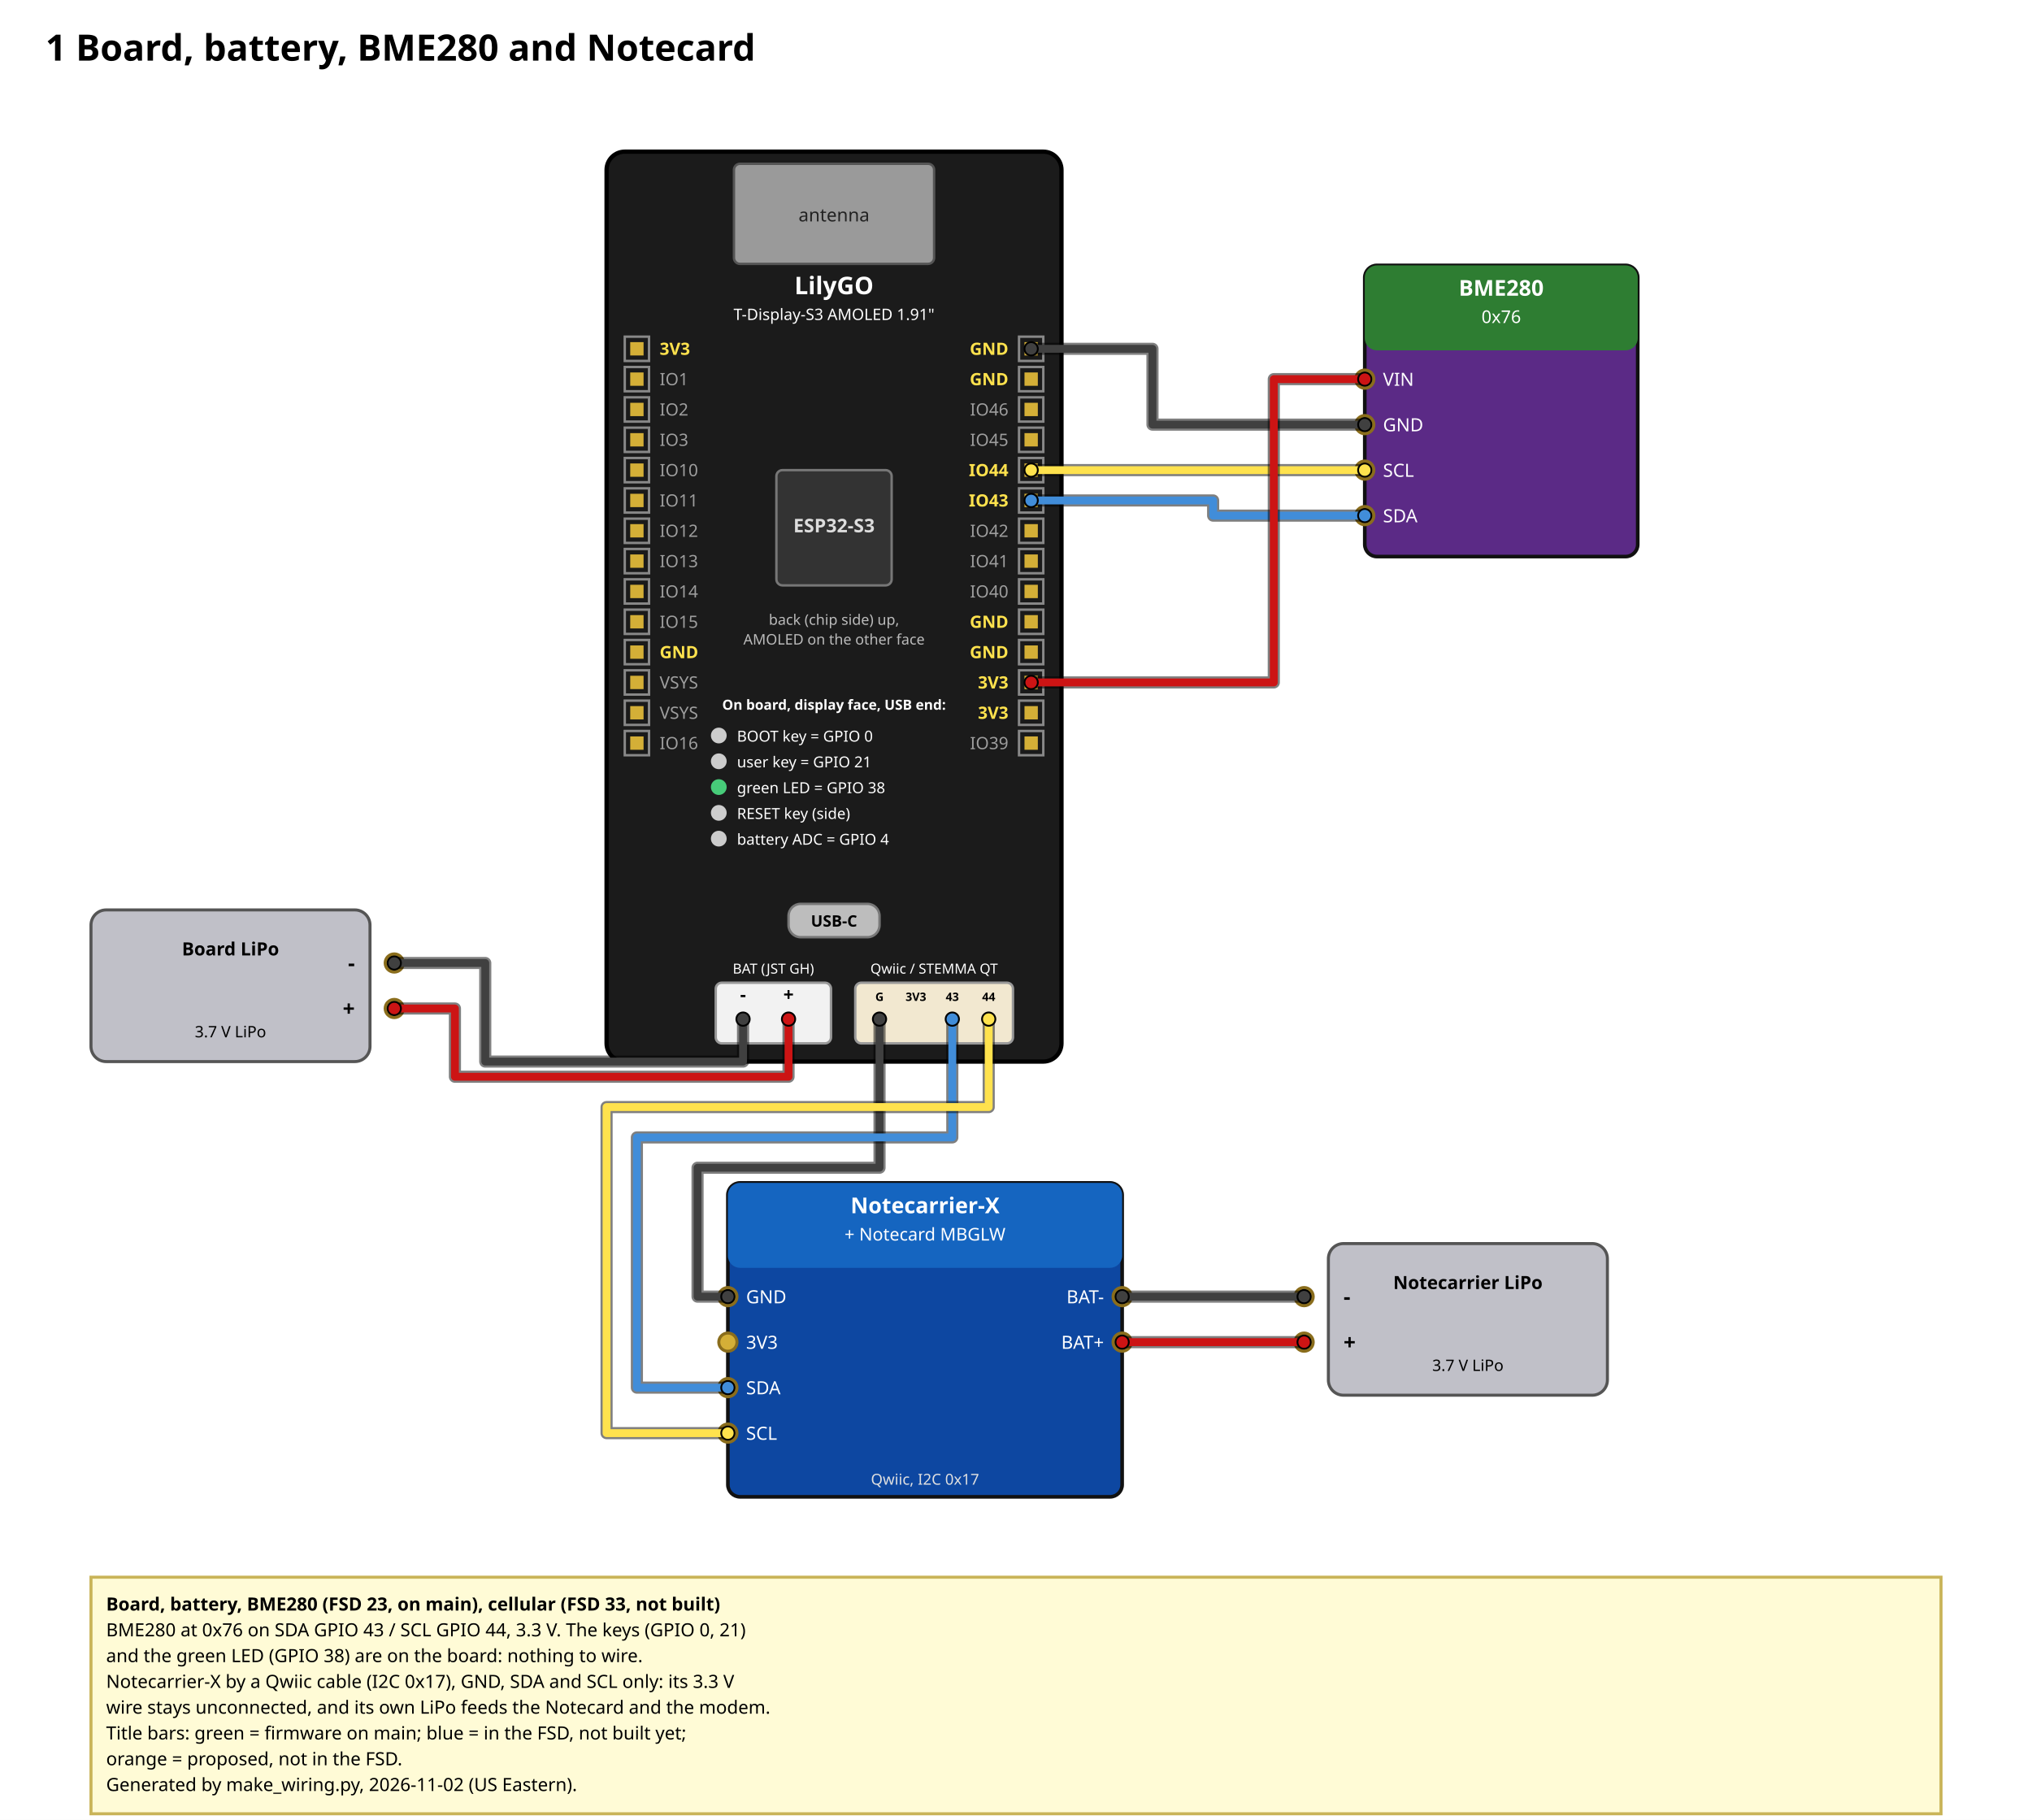
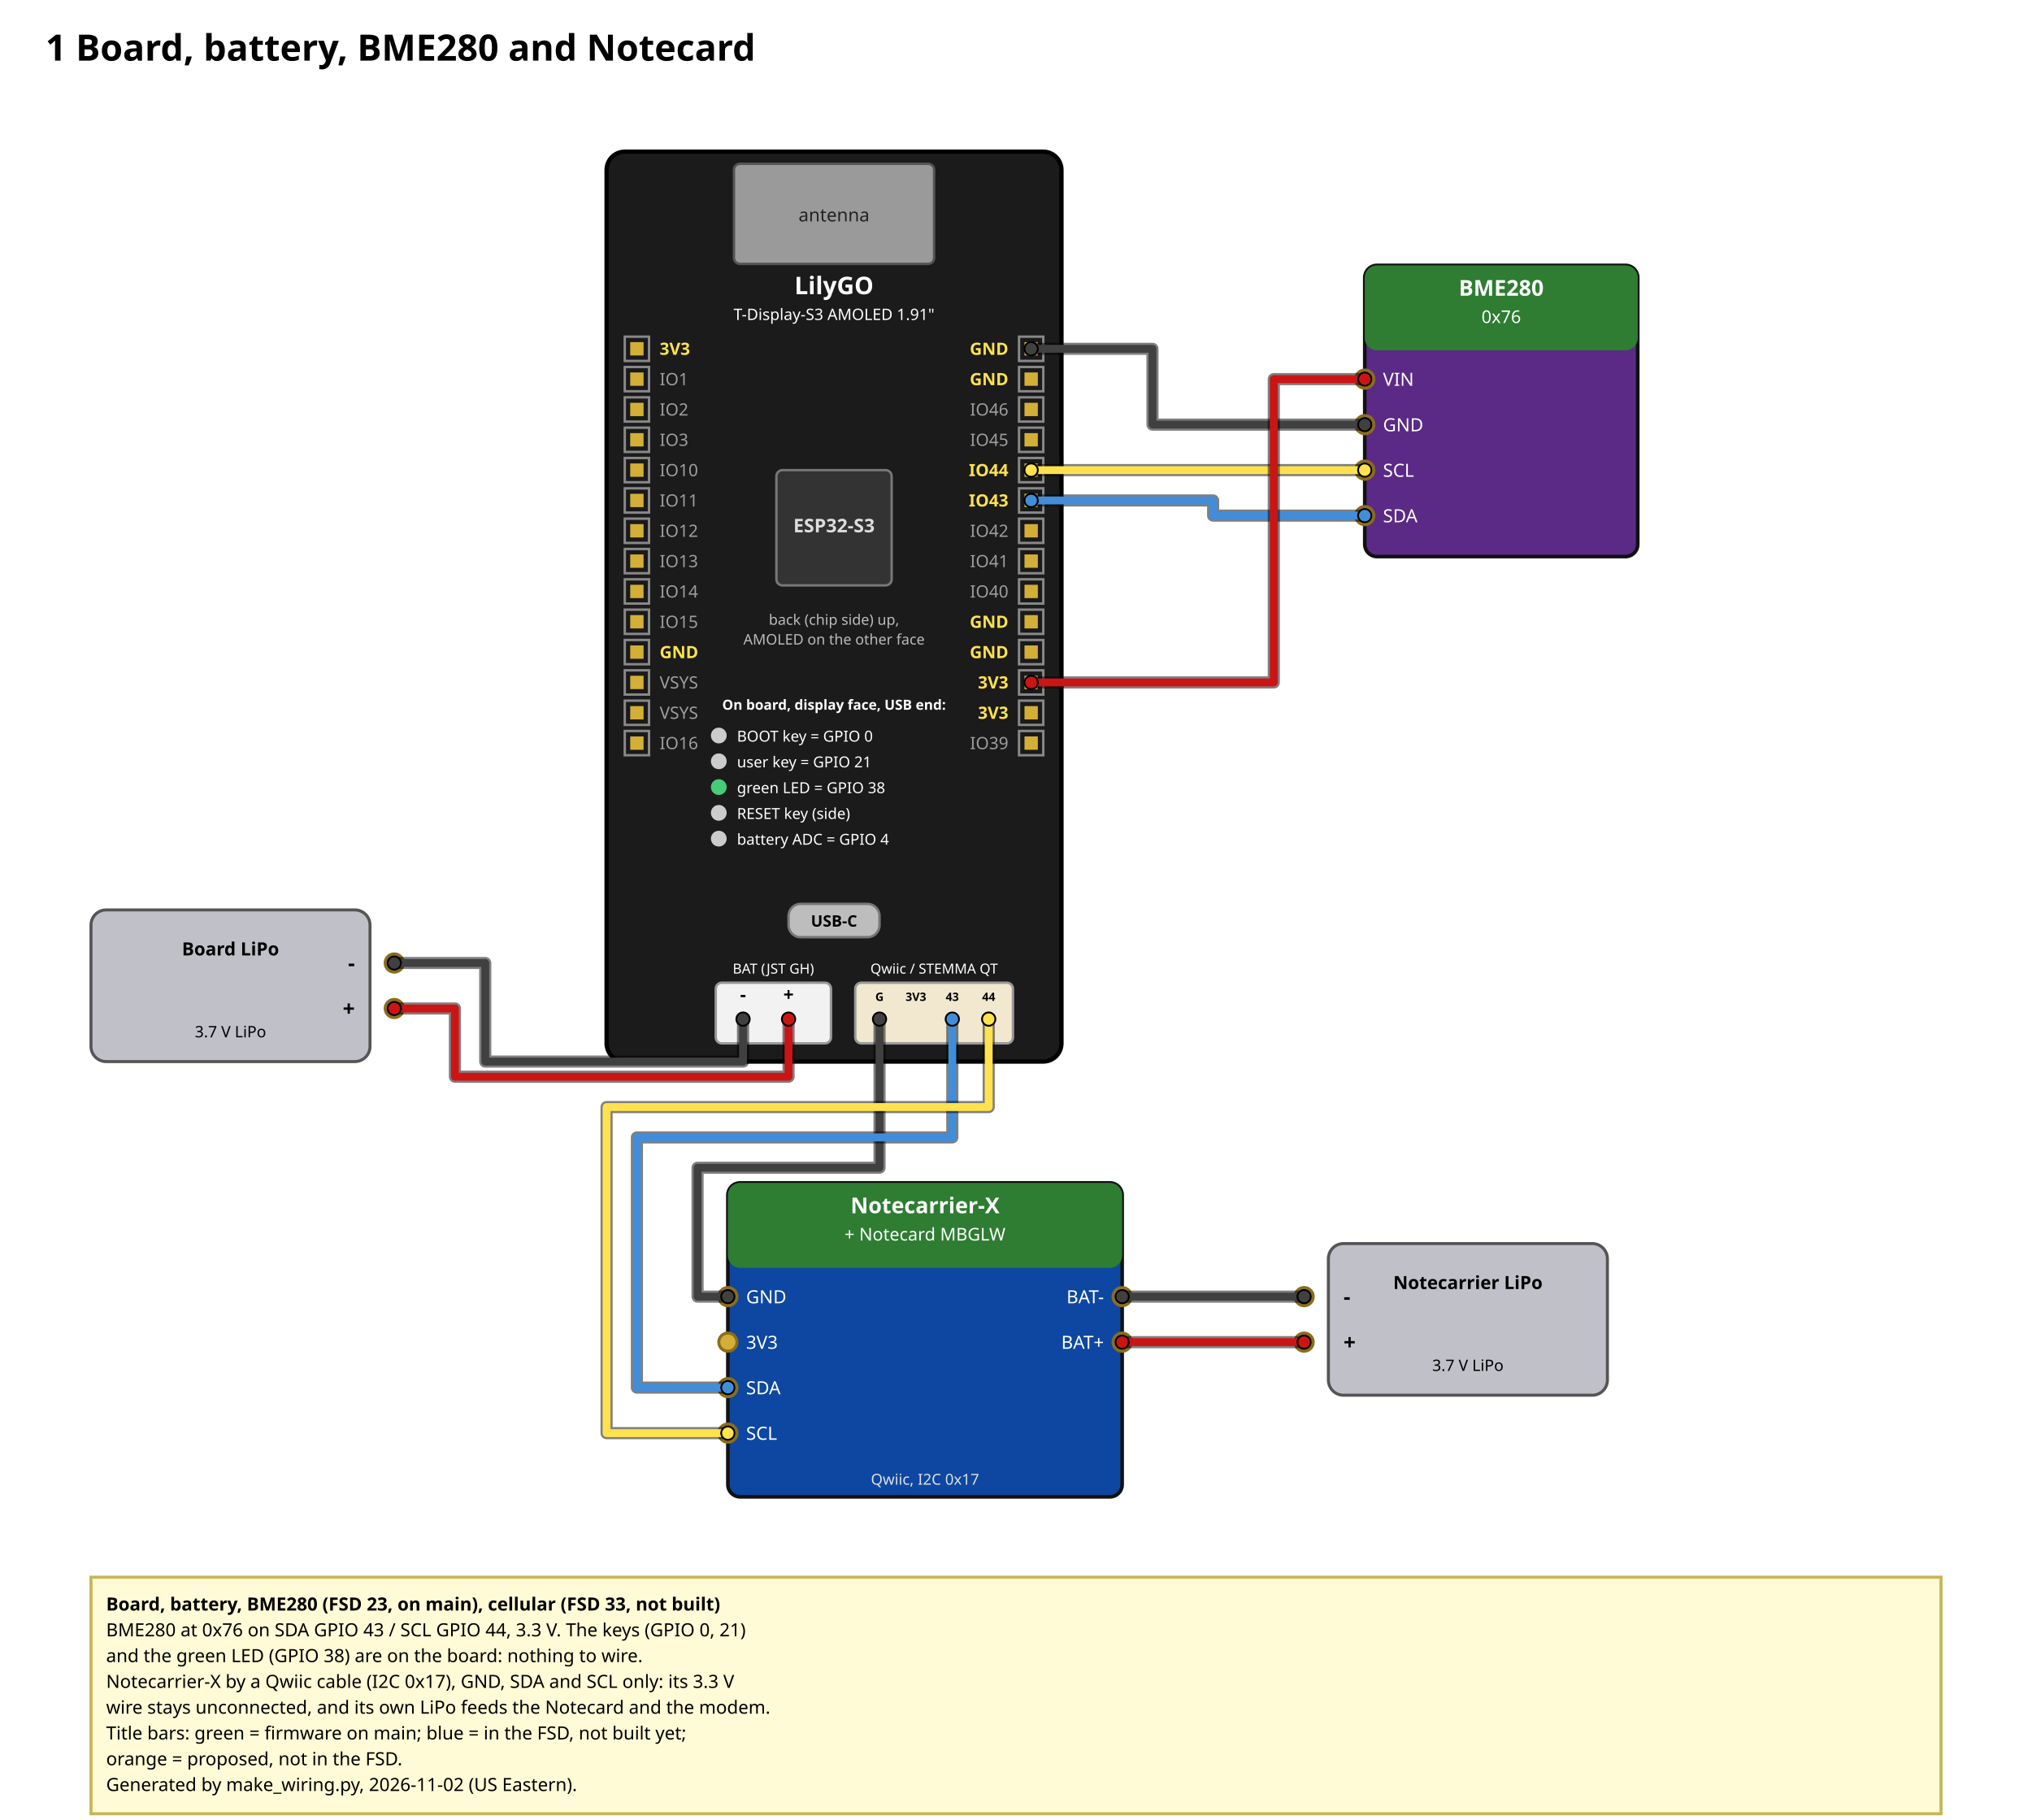
<svg xmlns="http://www.w3.org/2000/svg" width="1206" height="1080" viewBox="0 0 6700 6000">
  <rect x="0" y="0" width="6700" height="6000" fill="#ffffff" />
  <text x="150" y="200" font-family="Droid Sans" font-size="120" text-anchor="start" font-weight="bold" fill="#000000">1  Board, battery, BME280 and Notecard</text>
  <g transform="translate(2000 500)">
    <rect x="0" y="0" width="1500" height="3000" rx="60" fill="#1b1b1b" stroke="#000000" stroke-width="14" />
    <rect x="420" y="40" width="660" height="330" rx="20" fill="#9a9a9a" stroke="#555555" stroke-width="8" />
    <text x="750" y="230" font-family="Droid Sans" font-size="60" text-anchor="middle" font-weight="normal" fill="#222222">antenna</text>
    <rect x="560" y="1050" width="380" height="380" rx="20" fill="#333333" stroke="#777777" stroke-width="8" />
    <text x="750" y="1255" font-family="Droid Sans" font-size="62" text-anchor="middle" font-weight="bold" fill="#dddddd">ESP32-S3</text>
    <text x="750" y="470" font-family="Droid Sans" font-size="80" text-anchor="middle" font-weight="bold" fill="#ffffff">LilyGO</text>
    <text x="750" y="555" font-family="Droid Sans" font-size="52" text-anchor="middle" font-weight="normal" fill="#ffffff">T-Display-S3 AMOLED 1.91"</text>
    <text x="750" y="1560" font-family="Droid Sans" font-size="48" text-anchor="middle" font-weight="normal" fill="#bbbbbb">back (chip side) up,</text>
    <text x="750" y="1625" font-family="Droid Sans" font-size="48" text-anchor="middle" font-weight="normal" fill="#bbbbbb">AMOLED on the other face</text>
    <text x="175" y="670" font-family="Droid Sans" font-size="56" text-anchor="start" font-weight="bold" fill="#ffe24d">3V3</text>
    <rect x="60" y="610" width="80" height="80" fill="#1a1a1a" stroke="#888888" stroke-width="8" />
    <rect id="connector0pin" x="78" y="628" width="44" height="44" fill="#d4af37" />
    <text x="175" y="770" font-family="Droid Sans" font-size="56" text-anchor="start" font-weight="normal" fill="#9e9e9e">IO1</text>
    <rect x="60" y="710" width="80" height="80" fill="#1a1a1a" stroke="#888888" stroke-width="8" />
    <rect id="connector1pin" x="78" y="728" width="44" height="44" fill="#d4af37" />
    <text x="175" y="870" font-family="Droid Sans" font-size="56" text-anchor="start" font-weight="normal" fill="#9e9e9e">IO2</text>
    <rect x="60" y="810" width="80" height="80" fill="#1a1a1a" stroke="#888888" stroke-width="8" />
    <rect id="connector2pin" x="78" y="828" width="44" height="44" fill="#d4af37" />
    <text x="175" y="970" font-family="Droid Sans" font-size="56" text-anchor="start" font-weight="normal" fill="#9e9e9e">IO3</text>
    <rect x="60" y="910" width="80" height="80" fill="#1a1a1a" stroke="#888888" stroke-width="8" />
    <rect id="connector3pin" x="78" y="928" width="44" height="44" fill="#d4af37" />
    <text x="175" y="1070" font-family="Droid Sans" font-size="56" text-anchor="start" font-weight="normal" fill="#9e9e9e">IO10</text>
    <rect x="60" y="1010" width="80" height="80" fill="#1a1a1a" stroke="#888888" stroke-width="8" />
    <rect id="connector4pin" x="78" y="1028" width="44" height="44" fill="#d4af37" />
    <text x="175" y="1170" font-family="Droid Sans" font-size="56" text-anchor="start" font-weight="normal" fill="#9e9e9e">IO11</text>
    <rect x="60" y="1110" width="80" height="80" fill="#1a1a1a" stroke="#888888" stroke-width="8" />
    <rect id="connector5pin" x="78" y="1128" width="44" height="44" fill="#d4af37" />
    <text x="175" y="1270" font-family="Droid Sans" font-size="56" text-anchor="start" font-weight="normal" fill="#9e9e9e">IO12</text>
    <rect x="60" y="1210" width="80" height="80" fill="#1a1a1a" stroke="#888888" stroke-width="8" />
    <rect id="connector6pin" x="78" y="1228" width="44" height="44" fill="#d4af37" />
    <text x="175" y="1370" font-family="Droid Sans" font-size="56" text-anchor="start" font-weight="normal" fill="#9e9e9e">IO13</text>
    <rect x="60" y="1310" width="80" height="80" fill="#1a1a1a" stroke="#888888" stroke-width="8" />
    <rect id="connector7pin" x="78" y="1328" width="44" height="44" fill="#d4af37" />
    <text x="175" y="1470" font-family="Droid Sans" font-size="56" text-anchor="start" font-weight="normal" fill="#9e9e9e">IO14</text>
    <rect x="60" y="1410" width="80" height="80" fill="#1a1a1a" stroke="#888888" stroke-width="8" />
    <rect id="connector8pin" x="78" y="1428" width="44" height="44" fill="#d4af37" />
    <text x="175" y="1570" font-family="Droid Sans" font-size="56" text-anchor="start" font-weight="normal" fill="#9e9e9e">IO15</text>
    <rect x="60" y="1510" width="80" height="80" fill="#1a1a1a" stroke="#888888" stroke-width="8" />
    <rect id="connector9pin" x="78" y="1528" width="44" height="44" fill="#d4af37" />
    <text x="175" y="1670" font-family="Droid Sans" font-size="56" text-anchor="start" font-weight="bold" fill="#ffe24d">GND</text>
    <rect x="60" y="1610" width="80" height="80" fill="#1a1a1a" stroke="#888888" stroke-width="8" />
    <rect id="connector10pin" x="78" y="1628" width="44" height="44" fill="#d4af37" />
    <text x="175" y="1770" font-family="Droid Sans" font-size="56" text-anchor="start" font-weight="normal" fill="#9e9e9e">VSYS</text>
    <rect x="60" y="1710" width="80" height="80" fill="#1a1a1a" stroke="#888888" stroke-width="8" />
    <rect id="connector11pin" x="78" y="1728" width="44" height="44" fill="#d4af37" />
    <text x="175" y="1870" font-family="Droid Sans" font-size="56" text-anchor="start" font-weight="normal" fill="#9e9e9e">VSYS</text>
    <rect x="60" y="1810" width="80" height="80" fill="#1a1a1a" stroke="#888888" stroke-width="8" />
    <rect id="connector12pin" x="78" y="1828" width="44" height="44" fill="#d4af37" />
    <text x="175" y="1970" font-family="Droid Sans" font-size="56" text-anchor="start" font-weight="normal" fill="#9e9e9e">IO16</text>
    <rect x="60" y="1910" width="80" height="80" fill="#1a1a1a" stroke="#888888" stroke-width="8" />
    <rect id="connector13pin" x="78" y="1928" width="44" height="44" fill="#d4af37" />
    <text x="1325" y="670" font-family="Droid Sans" font-size="56" text-anchor="end" font-weight="bold" fill="#ffe24d">GND</text>
    <rect x="1360" y="610" width="80" height="80" fill="#1a1a1a" stroke="#888888" stroke-width="8" />
    <rect id="connector14pin" x="1378" y="628" width="44" height="44" fill="#d4af37" />
    <text x="1325" y="770" font-family="Droid Sans" font-size="56" text-anchor="end" font-weight="bold" fill="#ffe24d">GND</text>
    <rect x="1360" y="710" width="80" height="80" fill="#1a1a1a" stroke="#888888" stroke-width="8" />
    <rect id="connector15pin" x="1378" y="728" width="44" height="44" fill="#d4af37" />
    <text x="1325" y="870" font-family="Droid Sans" font-size="56" text-anchor="end" font-weight="normal" fill="#9e9e9e">IO46</text>
    <rect x="1360" y="810" width="80" height="80" fill="#1a1a1a" stroke="#888888" stroke-width="8" />
    <rect id="connector16pin" x="1378" y="828" width="44" height="44" fill="#d4af37" />
    <text x="1325" y="970" font-family="Droid Sans" font-size="56" text-anchor="end" font-weight="normal" fill="#9e9e9e">IO45</text>
    <rect x="1360" y="910" width="80" height="80" fill="#1a1a1a" stroke="#888888" stroke-width="8" />
    <rect id="connector17pin" x="1378" y="928" width="44" height="44" fill="#d4af37" />
    <text x="1325" y="1070" font-family="Droid Sans" font-size="56" text-anchor="end" font-weight="bold" fill="#ffe24d">IO44</text>
    <rect x="1360" y="1010" width="80" height="80" fill="#1a1a1a" stroke="#888888" stroke-width="8" />
    <rect id="connector18pin" x="1378" y="1028" width="44" height="44" fill="#d4af37" />
    <text x="1325" y="1170" font-family="Droid Sans" font-size="56" text-anchor="end" font-weight="bold" fill="#ffe24d">IO43</text>
    <rect x="1360" y="1110" width="80" height="80" fill="#1a1a1a" stroke="#888888" stroke-width="8" />
    <rect id="connector19pin" x="1378" y="1128" width="44" height="44" fill="#d4af37" />
    <text x="1325" y="1270" font-family="Droid Sans" font-size="56" text-anchor="end" font-weight="normal" fill="#9e9e9e">IO42</text>
    <rect x="1360" y="1210" width="80" height="80" fill="#1a1a1a" stroke="#888888" stroke-width="8" />
    <rect id="connector20pin" x="1378" y="1228" width="44" height="44" fill="#d4af37" />
    <text x="1325" y="1370" font-family="Droid Sans" font-size="56" text-anchor="end" font-weight="normal" fill="#9e9e9e">IO41</text>
    <rect x="1360" y="1310" width="80" height="80" fill="#1a1a1a" stroke="#888888" stroke-width="8" />
    <rect id="connector21pin" x="1378" y="1328" width="44" height="44" fill="#d4af37" />
    <text x="1325" y="1470" font-family="Droid Sans" font-size="56" text-anchor="end" font-weight="normal" fill="#9e9e9e">IO40</text>
    <rect x="1360" y="1410" width="80" height="80" fill="#1a1a1a" stroke="#888888" stroke-width="8" />
    <rect id="connector22pin" x="1378" y="1428" width="44" height="44" fill="#d4af37" />
    <text x="1325" y="1570" font-family="Droid Sans" font-size="56" text-anchor="end" font-weight="bold" fill="#ffe24d">GND</text>
    <rect x="1360" y="1510" width="80" height="80" fill="#1a1a1a" stroke="#888888" stroke-width="8" />
    <rect id="connector23pin" x="1378" y="1528" width="44" height="44" fill="#d4af37" />
    <text x="1325" y="1670" font-family="Droid Sans" font-size="56" text-anchor="end" font-weight="bold" fill="#ffe24d">GND</text>
    <rect x="1360" y="1610" width="80" height="80" fill="#1a1a1a" stroke="#888888" stroke-width="8" />
    <rect id="connector24pin" x="1378" y="1628" width="44" height="44" fill="#d4af37" />
    <text x="1325" y="1770" font-family="Droid Sans" font-size="56" text-anchor="end" font-weight="bold" fill="#ffe24d">3V3</text>
    <rect x="1360" y="1710" width="80" height="80" fill="#1a1a1a" stroke="#888888" stroke-width="8" />
    <rect id="connector25pin" x="1378" y="1728" width="44" height="44" fill="#d4af37" />
    <text x="1325" y="1870" font-family="Droid Sans" font-size="56" text-anchor="end" font-weight="bold" fill="#ffe24d">3V3</text>
    <rect x="1360" y="1810" width="80" height="80" fill="#1a1a1a" stroke="#888888" stroke-width="8" />
    <rect id="connector26pin" x="1378" y="1828" width="44" height="44" fill="#d4af37" />
    <text x="1325" y="1970" font-family="Droid Sans" font-size="56" text-anchor="end" font-weight="normal" fill="#9e9e9e">IO39</text>
    <rect x="1360" y="1910" width="80" height="80" fill="#1a1a1a" stroke="#888888" stroke-width="8" />
    <rect id="connector27pin" x="1378" y="1928" width="44" height="44" fill="#d4af37" />
    <rect x="410" y="2820" width="80" height="80" fill="#1a1a1a" stroke="#888888" stroke-width="8" />
    <rect id="connector28pin" x="428" y="2838" width="44" height="44" fill="#d4af37" />
    <rect x="560" y="2820" width="80" height="80" fill="#1a1a1a" stroke="#888888" stroke-width="8" />
    <rect id="connector29pin" x="578" y="2838" width="44" height="44" fill="#d4af37" />
    <rect x="860" y="2820" width="80" height="80" fill="#1a1a1a" stroke="#888888" stroke-width="8" />
    <rect id="connector30pin" x="878" y="2838" width="44" height="44" fill="#d4af37" />
    <rect x="980" y="2820" width="80" height="80" fill="#1a1a1a" stroke="#888888" stroke-width="8" />
    <rect id="connector31pin" x="998" y="2838" width="44" height="44" fill="#d4af37" />
    <rect x="1100" y="2820" width="80" height="80" fill="#1a1a1a" stroke="#888888" stroke-width="8" />
    <rect id="connector32pin" x="1118" y="2838" width="44" height="44" fill="#d4af37" />
    <rect x="1220" y="2820" width="80" height="80" fill="#1a1a1a" stroke="#888888" stroke-width="8" />
    <rect id="connector33pin" x="1238" y="2838" width="44" height="44" fill="#d4af37" />
    <rect x="360" y="2740" width="380" height="200" rx="20" fill="#f2f2f2" stroke="#999999" stroke-width="8" />
    <text x="550" y="2710" font-family="Droid Sans" font-size="46" text-anchor="middle" font-weight="normal" fill="#ffffff">BAT (JST GH)</text>
    <text x="450" y="2800" font-family="Droid Sans" font-size="60" text-anchor="middle" font-weight="bold" fill="#000000">-</text>
    <text x="600" y="2800" font-family="Droid Sans" font-size="60" text-anchor="middle" font-weight="bold" fill="#000000">+</text>
    <rect x="820" y="2740" width="520" height="200" rx="20" fill="#f2e8d0" stroke="#999999" stroke-width="8" />
    <text x="1080" y="2710" font-family="Droid Sans" font-size="46" text-anchor="middle" font-weight="normal" fill="#ffffff">Qwiic / STEMMA QT</text>
    <text x="900" y="2800" font-family="Droid Sans" font-size="38" text-anchor="middle" font-weight="bold" fill="#000000">G</text>
    <text x="1020" y="2800" font-family="Droid Sans" font-size="38" text-anchor="middle" font-weight="bold" fill="#000000">3V3</text>
    <text x="1140" y="2800" font-family="Droid Sans" font-size="38" text-anchor="middle" font-weight="bold" fill="#000000">43</text>
    <text x="1260" y="2800" font-family="Droid Sans" font-size="38" text-anchor="middle" font-weight="bold" fill="#000000">44</text>
    <text x="750" y="1840" font-family="Droid Sans" font-size="46" text-anchor="middle" font-weight="bold" fill="#ffffff">On board, display face, USB end:</text>
    <circle cx="370" cy="1925" r="26" fill="#cccccc" />
    <text x="430" y="1945" font-family="Droid Sans" font-size="50" text-anchor="start" font-weight="normal" fill="#ffffff">BOOT key = GPIO 0</text>
    <circle cx="370" cy="2010" r="26" fill="#cccccc" />
    <text x="430" y="2030" font-family="Droid Sans" font-size="50" text-anchor="start" font-weight="normal" fill="#ffffff">user key = GPIO 21</text>
    <circle cx="370" cy="2095" r="26" fill="#47cc79" />
    <text x="430" y="2115" font-family="Droid Sans" font-size="50" text-anchor="start" font-weight="normal" fill="#ffffff">green LED = GPIO 38</text>
    <circle cx="370" cy="2180" r="26" fill="#cccccc" />
    <text x="430" y="2200" font-family="Droid Sans" font-size="50" text-anchor="start" font-weight="normal" fill="#ffffff">RESET key (side)</text>
    <circle cx="370" cy="2265" r="26" fill="#cccccc" />
    <text x="430" y="2285" font-family="Droid Sans" font-size="50" text-anchor="start" font-weight="normal" fill="#ffffff">battery ADC = GPIO 4</text>
    <rect x="600" y="2480" width="300" height="110" rx="40" fill="#bdbdbd" stroke="#777777" stroke-width="8" />
    <text x="750" y="2555" font-family="Droid Sans" font-size="52" text-anchor="middle" font-weight="bold" fill="#000000">USB-C</text>
  </g>
  <g transform="translate(300 3000)">
    <rect x="0" y="0" width="920" height="500" rx="50" fill="#c0c0c8" stroke="#555555" stroke-width="10" />
    <text x="460.0" y="150" font-family="Droid Sans" font-size="60" text-anchor="middle" font-weight="bold" fill="#000000">Board LiPo</text>
    <text x="460.0" y="420" font-family="Droid Sans" font-size="52" text-anchor="middle" font-weight="normal" fill="#000000">3.7 V LiPo</text>
    <text x="870" y="200" font-family="Droid Sans" font-size="70" text-anchor="end" font-weight="bold" fill="#000000">-</text>
    <text x="870" y="350" font-family="Droid Sans" font-size="70" text-anchor="end" font-weight="bold" fill="#000000">+</text>
    <circle id="connector0pin" cx="1000" cy="175" r="30" fill="#d4af37" stroke="#8a6d1c" stroke-width="10" />
    <circle id="connector1pin" cx="1000" cy="325" r="30" fill="#d4af37" stroke="#8a6d1c" stroke-width="10" />
  </g>
  <g transform="translate(4500 875)">
    <rect x="0" y="0" width="900" height="960" rx="40" fill="#5b2a86" stroke="#111111" stroke-width="12" />
    <rect x="0" y="0" width="900" height="280" rx="40" fill="#2e7d32" />
    <text x="450.0" y="100" font-family="Droid Sans" font-size="72" text-anchor="middle" font-weight="bold" fill="#ffffff">BME280</text>
    <text x="450.0" y="190" font-family="Droid Sans" font-size="58" text-anchor="middle" font-weight="normal" fill="#ffffff">0x76</text>
    <text x="60" y="397" font-family="Droid Sans" font-size="60" text-anchor="start" font-weight="normal" fill="#ffffff">VIN</text>
    <circle id="connector0pin" cx="0" cy="375" r="30" fill="#d4af37" stroke="#8a6d1c" stroke-width="10" />
    <text x="60" y="547" font-family="Droid Sans" font-size="60" text-anchor="start" font-weight="normal" fill="#ffffff">GND</text>
    <circle id="connector1pin" cx="0" cy="525" r="30" fill="#d4af37" stroke="#8a6d1c" stroke-width="10" />
    <text x="60" y="697" font-family="Droid Sans" font-size="60" text-anchor="start" font-weight="normal" fill="#ffffff">SCL</text>
    <circle id="connector2pin" cx="0" cy="675" r="30" fill="#d4af37" stroke="#8a6d1c" stroke-width="10" />
    <text x="60" y="847" font-family="Droid Sans" font-size="60" text-anchor="start" font-weight="normal" fill="#ffffff">SDA</text>
    <circle id="connector3pin" cx="0" cy="825" r="30" fill="#d4af37" stroke="#8a6d1c" stroke-width="10" />
  </g>
  <g transform="translate(2400 3900)">
    <rect x="0" y="0" width="1300" height="1035" rx="40" fill="#0d47a1" stroke="#111111" stroke-width="12" />
-     <rect x="0" y="0" width="1300" height="280" rx="40" fill="#1565c0" />
+     <rect x="0" y="0" width="1300" height="280" rx="40" fill="#2e7d32" />
    <text x="650.0" y="100" font-family="Droid Sans" font-size="72" text-anchor="middle" font-weight="bold" fill="#ffffff">Notecarrier-X</text>
    <text x="650.0" y="190" font-family="Droid Sans" font-size="58" text-anchor="middle" font-weight="normal" fill="#ffffff">+ Notecard MBGLW</text>
    <text x="60" y="397" font-family="Droid Sans" font-size="60" text-anchor="start" font-weight="normal" fill="#ffffff">GND</text>
    <circle id="connector0pin" cx="0" cy="375" r="30" fill="#d4af37" stroke="#8a6d1c" stroke-width="10" />
    <text x="60" y="547" font-family="Droid Sans" font-size="60" text-anchor="start" font-weight="normal" fill="#ffffff">3V3</text>
    <circle id="connector1pin" cx="0" cy="525" r="30" fill="#d4af37" stroke="#8a6d1c" stroke-width="10" />
    <text x="60" y="697" font-family="Droid Sans" font-size="60" text-anchor="start" font-weight="normal" fill="#ffffff">SDA</text>
    <circle id="connector2pin" cx="0" cy="675" r="30" fill="#d4af37" stroke="#8a6d1c" stroke-width="10" />
    <text x="60" y="847" font-family="Droid Sans" font-size="60" text-anchor="start" font-weight="normal" fill="#ffffff">SCL</text>
    <circle id="connector3pin" cx="0" cy="825" r="30" fill="#d4af37" stroke="#8a6d1c" stroke-width="10" />
    <text x="1240" y="397" font-family="Droid Sans" font-size="60" text-anchor="end" font-weight="normal" fill="#ffffff">BAT-</text>
    <circle id="connector4pin" cx="1300" cy="375" r="30" fill="#d4af37" stroke="#8a6d1c" stroke-width="10" />
    <text x="1240" y="547" font-family="Droid Sans" font-size="60" text-anchor="end" font-weight="normal" fill="#ffffff">BAT+</text>
    <circle id="connector5pin" cx="1300" cy="525" r="30" fill="#d4af37" stroke="#8a6d1c" stroke-width="10" />
    <text x="650.0" y="995" font-family="Droid Sans" font-size="50" text-anchor="middle" font-weight="normal" fill="#e0e0e0">Qwiic, I2C 0x17</text>
  </g>
  <g transform="translate(4300 4100)">
    <rect x="80" y="0" width="920" height="500" rx="50" fill="#c0c0c8" stroke="#555555" stroke-width="10" />
    <text x="540.0" y="150" font-family="Droid Sans" font-size="60" text-anchor="middle" font-weight="bold" fill="#000000">Notecarrier LiPo</text>
    <text x="540.0" y="420" font-family="Droid Sans" font-size="52" text-anchor="middle" font-weight="normal" fill="#000000">3.7 V LiPo</text>
    <text x="130" y="200" font-family="Droid Sans" font-size="70" text-anchor="start" font-weight="bold" fill="#000000">-</text>
    <text x="130" y="350" font-family="Droid Sans" font-size="70" text-anchor="start" font-weight="bold" fill="#000000">+</text>
    <circle id="connector0pin" cx="0" cy="175" r="30" fill="#d4af37" stroke="#8a6d1c" stroke-width="10" />
    <circle id="connector1pin" cx="0" cy="325" r="30" fill="#d4af37" stroke="#8a6d1c" stroke-width="10" />
  </g>
  <polyline points="1300,3175 1600,3175 1600,3500 2450,3500 2450,3360" fill="none" stroke="#000000" stroke-opacity="0.5" stroke-width="40" stroke-linejoin="round" stroke-linecap="round" />
  <polyline points="1300,3175 1600,3175 1600,3500 2450,3500 2450,3360" fill="none" stroke="#404040" stroke-width="26" stroke-linejoin="round" stroke-linecap="round" />
  <circle cx="1300" cy="3175" r="22" fill="#404040" stroke="#000000" stroke-width="6" />
  <circle cx="2450" cy="3360" r="22" fill="#404040" stroke="#000000" stroke-width="6" />
  <polyline points="1300,3325 1500,3325 1500,3550 2600,3550 2600,3360" fill="none" stroke="#000000" stroke-opacity="0.5" stroke-width="40" stroke-linejoin="round" stroke-linecap="round" />
  <polyline points="1300,3325 1500,3325 1500,3550 2600,3550 2600,3360" fill="none" stroke="#cc1414" stroke-width="26" stroke-linejoin="round" stroke-linecap="round" />
  <circle cx="1300" cy="3325" r="22" fill="#cc1414" stroke="#000000" stroke-width="6" />
  <circle cx="2600" cy="3360" r="22" fill="#cc1414" stroke="#000000" stroke-width="6" />
  <polyline points="3400,1150 3800,1150 3800,1400 4500,1400" fill="none" stroke="#000000" stroke-opacity="0.5" stroke-width="40" stroke-linejoin="round" stroke-linecap="round" />
  <polyline points="3400,1150 3800,1150 3800,1400 4500,1400" fill="none" stroke="#404040" stroke-width="26" stroke-linejoin="round" stroke-linecap="round" />
  <circle cx="3400" cy="1150" r="22" fill="#404040" stroke="#000000" stroke-width="6" />
  <circle cx="4500" cy="1400" r="22" fill="#404040" stroke="#000000" stroke-width="6" />
  <polyline points="3400,1550 4500,1550" fill="none" stroke="#000000" stroke-opacity="0.5" stroke-width="40" stroke-linejoin="round" stroke-linecap="round" />
  <polyline points="3400,1550 4500,1550" fill="none" stroke="#ffe24d" stroke-width="26" stroke-linejoin="round" stroke-linecap="round" />
  <circle cx="3400" cy="1550" r="22" fill="#ffe24d" stroke="#000000" stroke-width="6" />
  <circle cx="4500" cy="1550" r="22" fill="#ffe24d" stroke="#000000" stroke-width="6" />
  <polyline points="3400,1650 4000,1650 4000,1700 4500,1700" fill="none" stroke="#000000" stroke-opacity="0.5" stroke-width="40" stroke-linejoin="round" stroke-linecap="round" />
  <polyline points="3400,1650 4000,1650 4000,1700 4500,1700" fill="none" stroke="#418dd9" stroke-width="26" stroke-linejoin="round" stroke-linecap="round" />
  <circle cx="3400" cy="1650" r="22" fill="#418dd9" stroke="#000000" stroke-width="6" />
  <circle cx="4500" cy="1700" r="22" fill="#418dd9" stroke="#000000" stroke-width="6" />
  <polyline points="3400,2250 4200,2250 4200,1250 4500,1250" fill="none" stroke="#000000" stroke-opacity="0.5" stroke-width="40" stroke-linejoin="round" stroke-linecap="round" />
  <polyline points="3400,2250 4200,2250 4200,1250 4500,1250" fill="none" stroke="#cc1414" stroke-width="26" stroke-linejoin="round" stroke-linecap="round" />
  <circle cx="3400" cy="2250" r="22" fill="#cc1414" stroke="#000000" stroke-width="6" />
  <circle cx="4500" cy="1250" r="22" fill="#cc1414" stroke="#000000" stroke-width="6" />
  <polyline points="2900,3360 2900,3850 2300,3850 2300,4275 2400,4275" fill="none" stroke="#000000" stroke-opacity="0.5" stroke-width="40" stroke-linejoin="round" stroke-linecap="round" />
  <polyline points="2900,3360 2900,3850 2300,3850 2300,4275 2400,4275" fill="none" stroke="#404040" stroke-width="26" stroke-linejoin="round" stroke-linecap="round" />
  <circle cx="2900" cy="3360" r="22" fill="#404040" stroke="#000000" stroke-width="6" />
  <circle cx="2400" cy="4275" r="22" fill="#404040" stroke="#000000" stroke-width="6" />
  <polyline points="3140,3360 3140,3750 2100,3750 2100,4575 2400,4575" fill="none" stroke="#000000" stroke-opacity="0.5" stroke-width="40" stroke-linejoin="round" stroke-linecap="round" />
  <polyline points="3140,3360 3140,3750 2100,3750 2100,4575 2400,4575" fill="none" stroke="#418dd9" stroke-width="26" stroke-linejoin="round" stroke-linecap="round" />
  <circle cx="3140" cy="3360" r="22" fill="#418dd9" stroke="#000000" stroke-width="6" />
  <circle cx="2400" cy="4575" r="22" fill="#418dd9" stroke="#000000" stroke-width="6" />
  <polyline points="3260,3360 3260,3650 2000,3650 2000,4725 2400,4725" fill="none" stroke="#000000" stroke-opacity="0.5" stroke-width="40" stroke-linejoin="round" stroke-linecap="round" />
  <polyline points="3260,3360 3260,3650 2000,3650 2000,4725 2400,4725" fill="none" stroke="#ffe24d" stroke-width="26" stroke-linejoin="round" stroke-linecap="round" />
  <circle cx="3260" cy="3360" r="22" fill="#ffe24d" stroke="#000000" stroke-width="6" />
  <circle cx="2400" cy="4725" r="22" fill="#ffe24d" stroke="#000000" stroke-width="6" />
  <polyline points="3700,4275 4300,4275" fill="none" stroke="#000000" stroke-opacity="0.5" stroke-width="40" stroke-linejoin="round" stroke-linecap="round" />
  <polyline points="3700,4275 4300,4275" fill="none" stroke="#404040" stroke-width="26" stroke-linejoin="round" stroke-linecap="round" />
  <circle cx="3700" cy="4275" r="22" fill="#404040" stroke="#000000" stroke-width="6" />
  <circle cx="4300" cy="4275" r="22" fill="#404040" stroke="#000000" stroke-width="6" />
  <polyline points="3700,4425 4300,4425" fill="none" stroke="#000000" stroke-opacity="0.5" stroke-width="40" stroke-linejoin="round" stroke-linecap="round" />
  <polyline points="3700,4425 4300,4425" fill="none" stroke="#cc1414" stroke-width="26" stroke-linejoin="round" stroke-linecap="round" />
  <circle cx="3700" cy="4425" r="22" fill="#cc1414" stroke="#000000" stroke-width="6" />
  <circle cx="4300" cy="4425" r="22" fill="#cc1414" stroke="#000000" stroke-width="6" />
  <rect x="300" y="5200" width="6100" height="780" fill="#fffbd6" stroke="#c9b458" stroke-width="10" />
  <text x="350" y="5310" font-family="Droid Sans" font-size="60" text-anchor="start" font-weight="bold" fill="#000000">Board, battery, BME280 (FSD 23, on main), cellular (FSD 33, not built)</text>
  <text x="350" y="5395" font-family="Droid Sans" font-size="60" text-anchor="start" font-weight="normal" fill="#000000">BME280 at 0x76 on SDA GPIO 43 / SCL GPIO 44, 3.3 V. The keys (GPIO 0, 21)</text>
  <text x="350" y="5480" font-family="Droid Sans" font-size="60" text-anchor="start" font-weight="normal" fill="#000000">and the green LED (GPIO 38) are on the board: nothing to wire.</text>
  <text x="350" y="5565" font-family="Droid Sans" font-size="60" text-anchor="start" font-weight="normal" fill="#000000">Notecarrier-X by a Qwiic cable (I2C 0x17), GND, SDA and SCL only: its 3.3 V</text>
  <text x="350" y="5650" font-family="Droid Sans" font-size="60" text-anchor="start" font-weight="normal" fill="#000000">wire stays unconnected, and its own LiPo feeds the Notecard and the modem.</text>
  <text x="350" y="5735" font-family="Droid Sans" font-size="60" text-anchor="start" font-weight="normal" fill="#000000">Title bars: green = firmware on main; blue = in the FSD, not built yet;</text>
  <text x="350" y="5820" font-family="Droid Sans" font-size="60" text-anchor="start" font-weight="normal" fill="#000000">orange = proposed, not in the FSD.</text>
  <text x="350" y="5905" font-family="Droid Sans" font-size="60" text-anchor="start" font-weight="normal" fill="#000000">Generated by make_wiring.py, 2026-11-02 (US Eastern).</text>
</svg>
